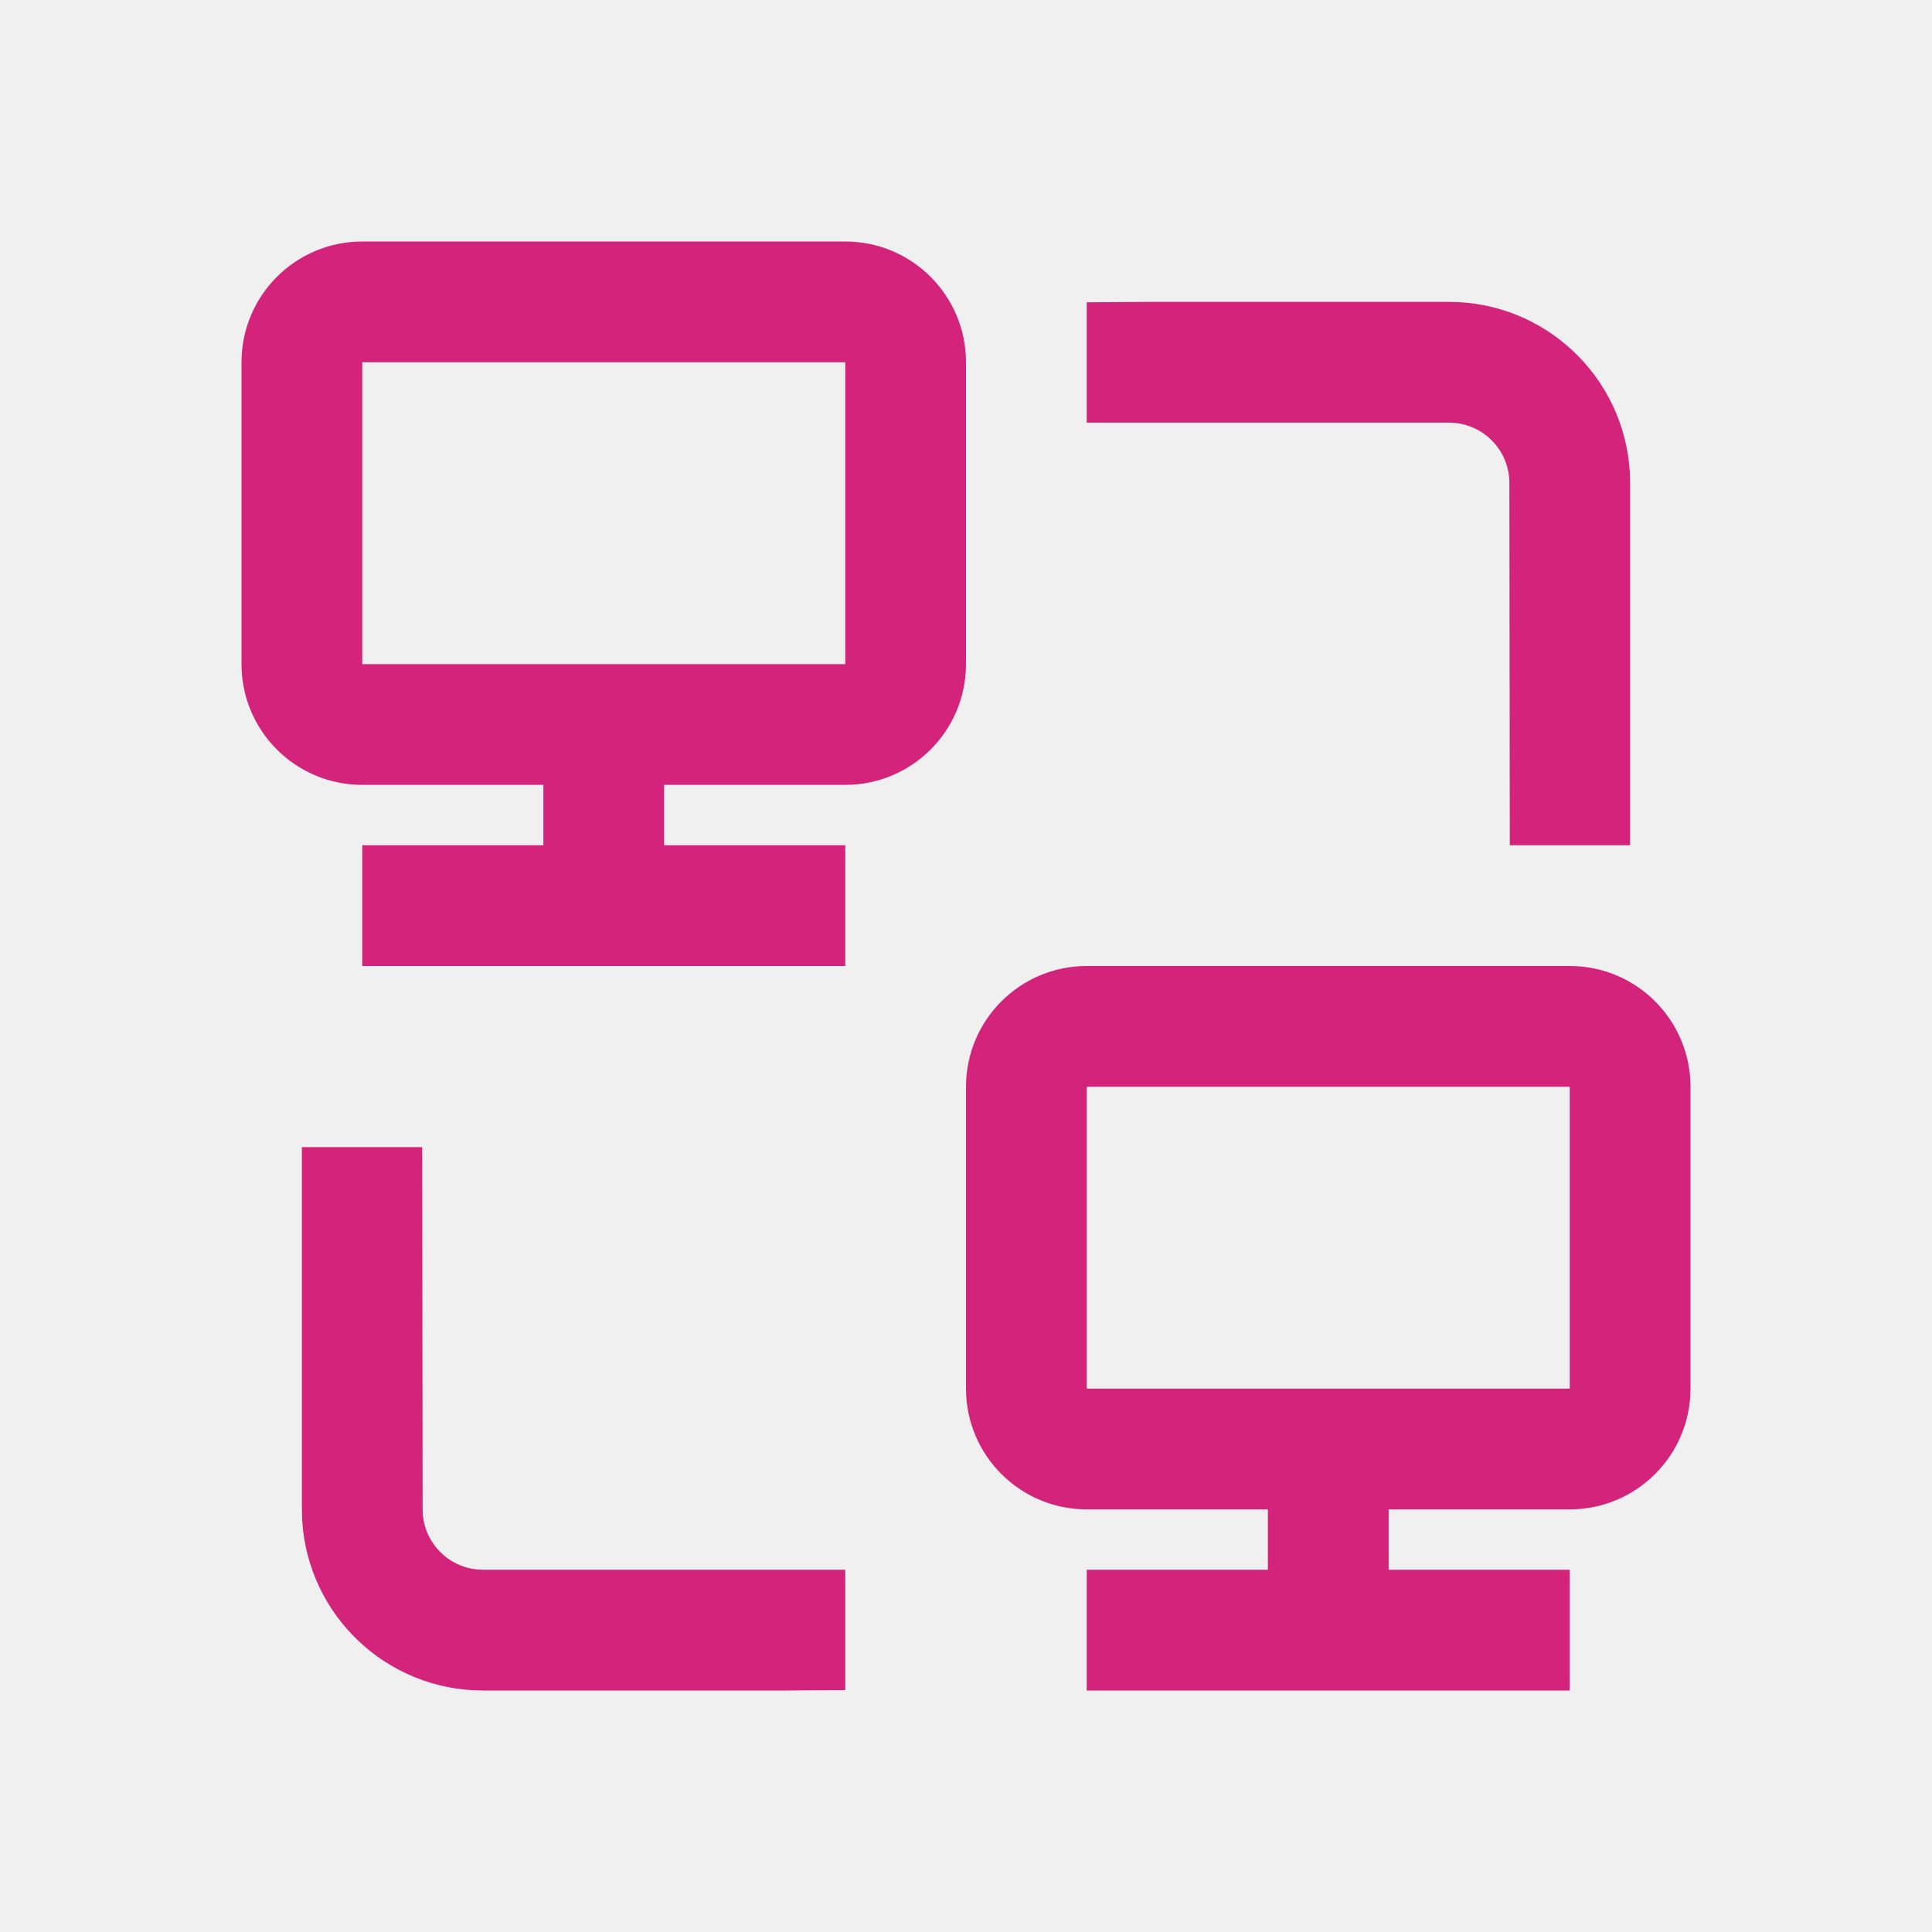
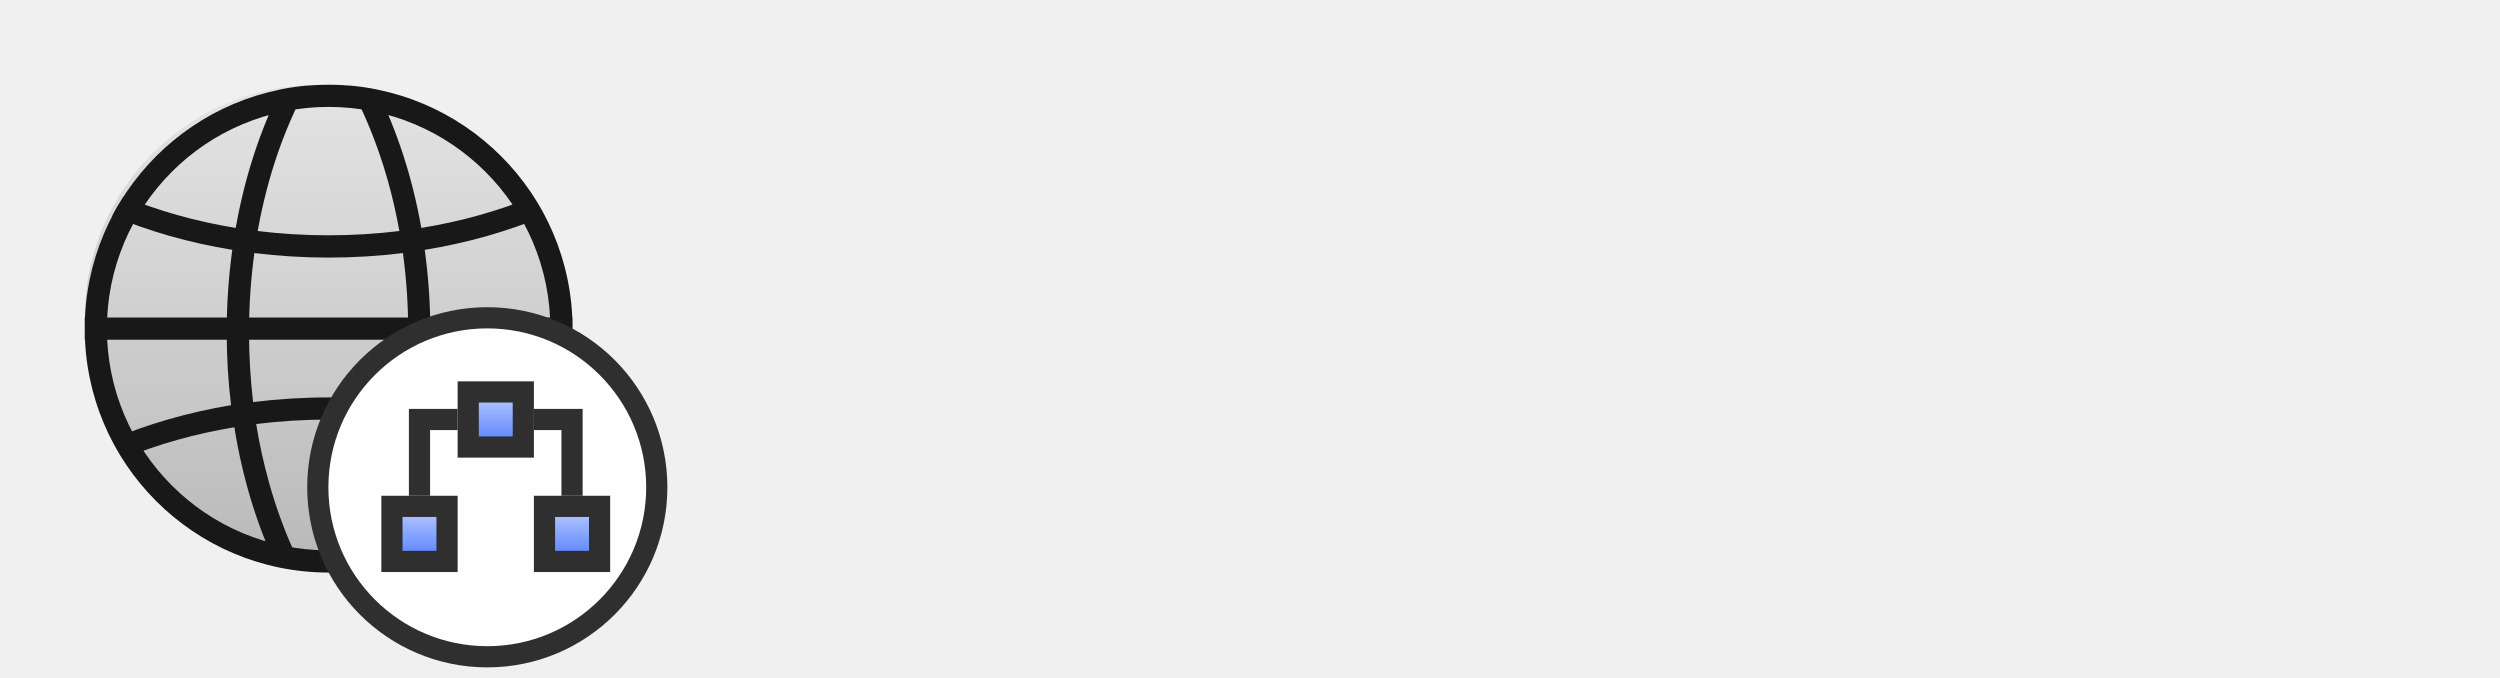
- <svg xmlns="http://www.w3.org/2000/svg" t="1597910780639" class="icon" viewBox="0 0 1024 1024" version="1.1" p-id="5575" width="200" height="200">
+ <svg xmlns="http://www.w3.org/2000/svg" width="59px" height="16px" viewBox="0 0 59 16" version="1.1">
  <defs>
-     <style type="text/css" />
+     <linearGradient x1="50%" y1="2.423%" x2="50%" y2="100%" id="linearGradient-1">
+       <stop stop-color="#E1E1E1" offset="0%" />
+       <stop stop-color="#B4B4B4" offset="100%" />
+     </linearGradient>
+     <linearGradient x1="50%" y1="0%" x2="50%" y2="100%" id="linearGradient-2">
+       <stop stop-color="#B8CAFF" offset="0%" />
+       <stop stop-color="#3F6FFF" offset="100%" />
+     </linearGradient>
  </defs>
-   <path d="M832 512a64 64 0 0 1 64 64v160a64 64 0 0 1-64 64h-96v32h96v64h-256v-64h96v-32h-96a64 64 0 0 1-64-64v-160a64 64 0 0 1 64-64h256zM160 608h63.776L224 800a32 32 0 0 0 28.256 31.776L256 832h192v63.776L416 896H256a96 96 0 0 1-95.84-90.368L160 800v-192z m672-32h-256v160h256v-160zM448 128a64 64 0 0 1 64 64v160a64 64 0 0 1-64 64h-96v32h96v64H192v-64h96v-32H192a64 64 0 0 1-64-64V192a64 64 0 0 1 64-64h256z m320 32a96 96 0 0 1 95.84 90.368L864 256v192h-63.776L800 256a32 32 0 0 0-28.256-31.776L768 224h-192V160.224L608 160h160zM448 192H192v160h256V192z" p-id="5576" fill="#d4237a" />
+   <g id="图标" stroke="none" stroke-width="1" fill="none" fill-rule="evenodd" opacity="0.9">
+     <g id="图标输出" transform="translate(-240, -122)">
+       <g id="网络连接" transform="translate(240, 122)">
+         <g id="网络" fill="#000000" fill-rule="nonzero" opacity="0">
+           <rect id="矩形" x="0" y="0" width="16" height="16" />
+         </g>
+         <g id="网络" fill="#000000" fill-rule="nonzero" opacity="0">
+           <rect id="矩形" x="0" y="0" width="16" height="16" />
+         </g>
+         <path d="" id="路径-12" stroke="#979797" />
+         <g id="网络" transform="translate(2, 2)">
+           <circle id="Oval" fill="url(#linearGradient-1)" cx="5.5" cy="5.5" r="5.5" />
+           <path d="M5.756,0.523 C6.462,0.523 7.148,0.662 7.793,0.934 C8.415,1.197 8.975,1.575 9.457,2.055 C9.937,2.535 10.315,3.095 10.578,3.719 C10.85,4.364 10.988,5.049 10.988,5.756 C10.988,6.462 10.85,7.148 10.578,7.793 C10.315,8.415 9.937,8.975 9.457,9.457 C8.976,9.937 8.417,10.315 7.793,10.578 C7.148,10.85 6.462,10.988 5.756,10.988 C5.049,10.988 4.364,10.85 3.719,10.578 C3.096,10.315 2.536,9.937 2.055,9.457 C1.575,8.976 1.197,8.417 0.934,7.793 C0.662,7.148 0.523,6.462 0.523,5.756 C0.523,5.049 0.662,4.364 0.934,3.719 C1.197,3.096 1.575,2.536 2.055,2.055 C2.535,1.575 3.095,1.197 3.719,0.934 C4.364,0.662 5.049,0.523 5.756,0.523 M5.756,0 C2.577,0 0,2.577 0,5.756 C0,8.935 2.577,11.512 5.756,11.512 C8.935,11.512 11.512,8.935 11.512,5.756 C11.512,2.577 8.935,0 5.756,0 Z M4.355,9.411 C4.227,8.954 4.123,8.485 4.046,8.007 C4.605,7.938 5.176,7.902 5.755,7.902 C6.334,7.902 6.904,7.938 7.463,8.007 C7.386,8.485 7.284,8.954 7.154,9.411 C7.002,9.951 6.814,10.472 6.596,10.958 C6.516,11.137 6.431,11.311 6.342,11.482 C6.556,11.459 6.768,11.425 6.976,11.381 C7.441,10.402 7.786,9.286 7.98,8.082 C8.438,8.158 8.886,8.257 9.324,8.38 C9.773,8.506 10.207,8.657 10.621,8.829 C10.715,8.681 10.801,8.528 10.882,8.371 C10.023,8.006 9.071,7.73 8.053,7.562 C8.121,7.002 8.156,6.427 8.156,5.838 C8.156,5.172 8.11,4.524 8.024,3.896 C9.043,3.731 9.997,3.456 10.859,3.092 C10.778,2.935 10.689,2.784 10.593,2.636 C10.189,2.803 9.763,2.951 9.324,3.074 C8.874,3.201 8.414,3.302 7.943,3.379 C7.731,2.179 7.367,1.073 6.885,0.109 C6.675,0.067 6.464,0.037 6.246,0.018 C6.371,0.243 6.487,0.477 6.596,0.719 C6.814,1.206 7.001,1.727 7.154,2.267 C7.263,2.654 7.353,3.049 7.425,3.452 C6.878,3.519 6.32,3.553 5.753,3.553 C5.187,3.553 4.628,3.519 4.081,3.452 C4.153,3.049 4.244,2.654 4.352,2.267 C4.504,1.727 4.692,1.206 4.911,0.719 C5.019,0.477 5.136,0.243 5.26,0.018 C5.044,0.037 4.831,0.067 4.622,0.109 C4.139,1.073 3.775,2.179 3.563,3.379 C3.092,3.303 2.632,3.201 2.182,3.074 C1.744,2.951 1.317,2.803 0.913,2.636 C0.818,2.784 0.729,2.935 0.648,3.092 C1.508,3.456 2.463,3.73 3.482,3.896 C3.396,4.522 3.35,5.172 3.35,5.838 C3.35,6.427 3.385,7.004 3.453,7.562 C2.44,7.732 1.487,8.007 0.628,8.372 C0.708,8.529 0.795,8.682 0.89,8.83 C1.303,8.657 1.737,8.507 2.186,8.381 C2.624,8.258 3.073,8.159 3.531,8.083 C3.723,9.288 4.068,10.404 4.533,11.381 C4.741,11.425 4.951,11.459 5.167,11.482 C5.078,11.311 4.993,11.136 4.913,10.958 C4.695,10.472 4.507,9.951 4.355,9.411 L4.355,9.411 Z M3.877,5.84 C3.877,5.205 3.919,4.581 4.003,3.972 C4.571,4.042 5.157,4.079 5.756,4.079 C6.355,4.079 6.941,4.042 7.509,3.972 C7.592,4.581 7.634,5.205 7.634,5.84 C7.634,6.398 7.602,6.949 7.536,7.489 C6.959,7.417 6.364,7.379 5.755,7.379 C5.145,7.379 4.55,7.417 3.973,7.489 C3.91,6.95 3.877,6.398 3.877,5.84 Z M11.512,5.494 L0,5.494 L0,6.017 L11.512,6.017 L11.512,5.494 Z" id="Shape" fill="#000000" fill-rule="nonzero" />
+         </g>
+         <g id="Group-2" transform="translate(7.5, 7.5)" stroke="#1A1A1A" stroke-width="0.5">
+           <circle id="Oval" fill="#FFFFFF" cx="4" cy="4" r="4" />
+           <g id="连接" transform="translate(1.5, 1.5)">
+             <rect id="矩形" fill="url(#linearGradient-2)" x="2.05" y="0.25" width="1.3" height="1.3" />
+             <rect id="矩形备份-2" fill="url(#linearGradient-2)" x="0.25" y="2.95" width="1.3" height="1.3" />
+             <rect id="矩形备份-3" fill="url(#linearGradient-2)" x="3.85" y="2.95" width="1.3" height="1.3" />
+             <path d="M0.9,2.7 L0.9,0.9 L1.8,0.9 M3.6,0.9 L4.5,0.9 L4.5,2.7" id="形状" />
+           </g>
+         </g>
+       </g>
+     </g>
+   </g>
</svg>
